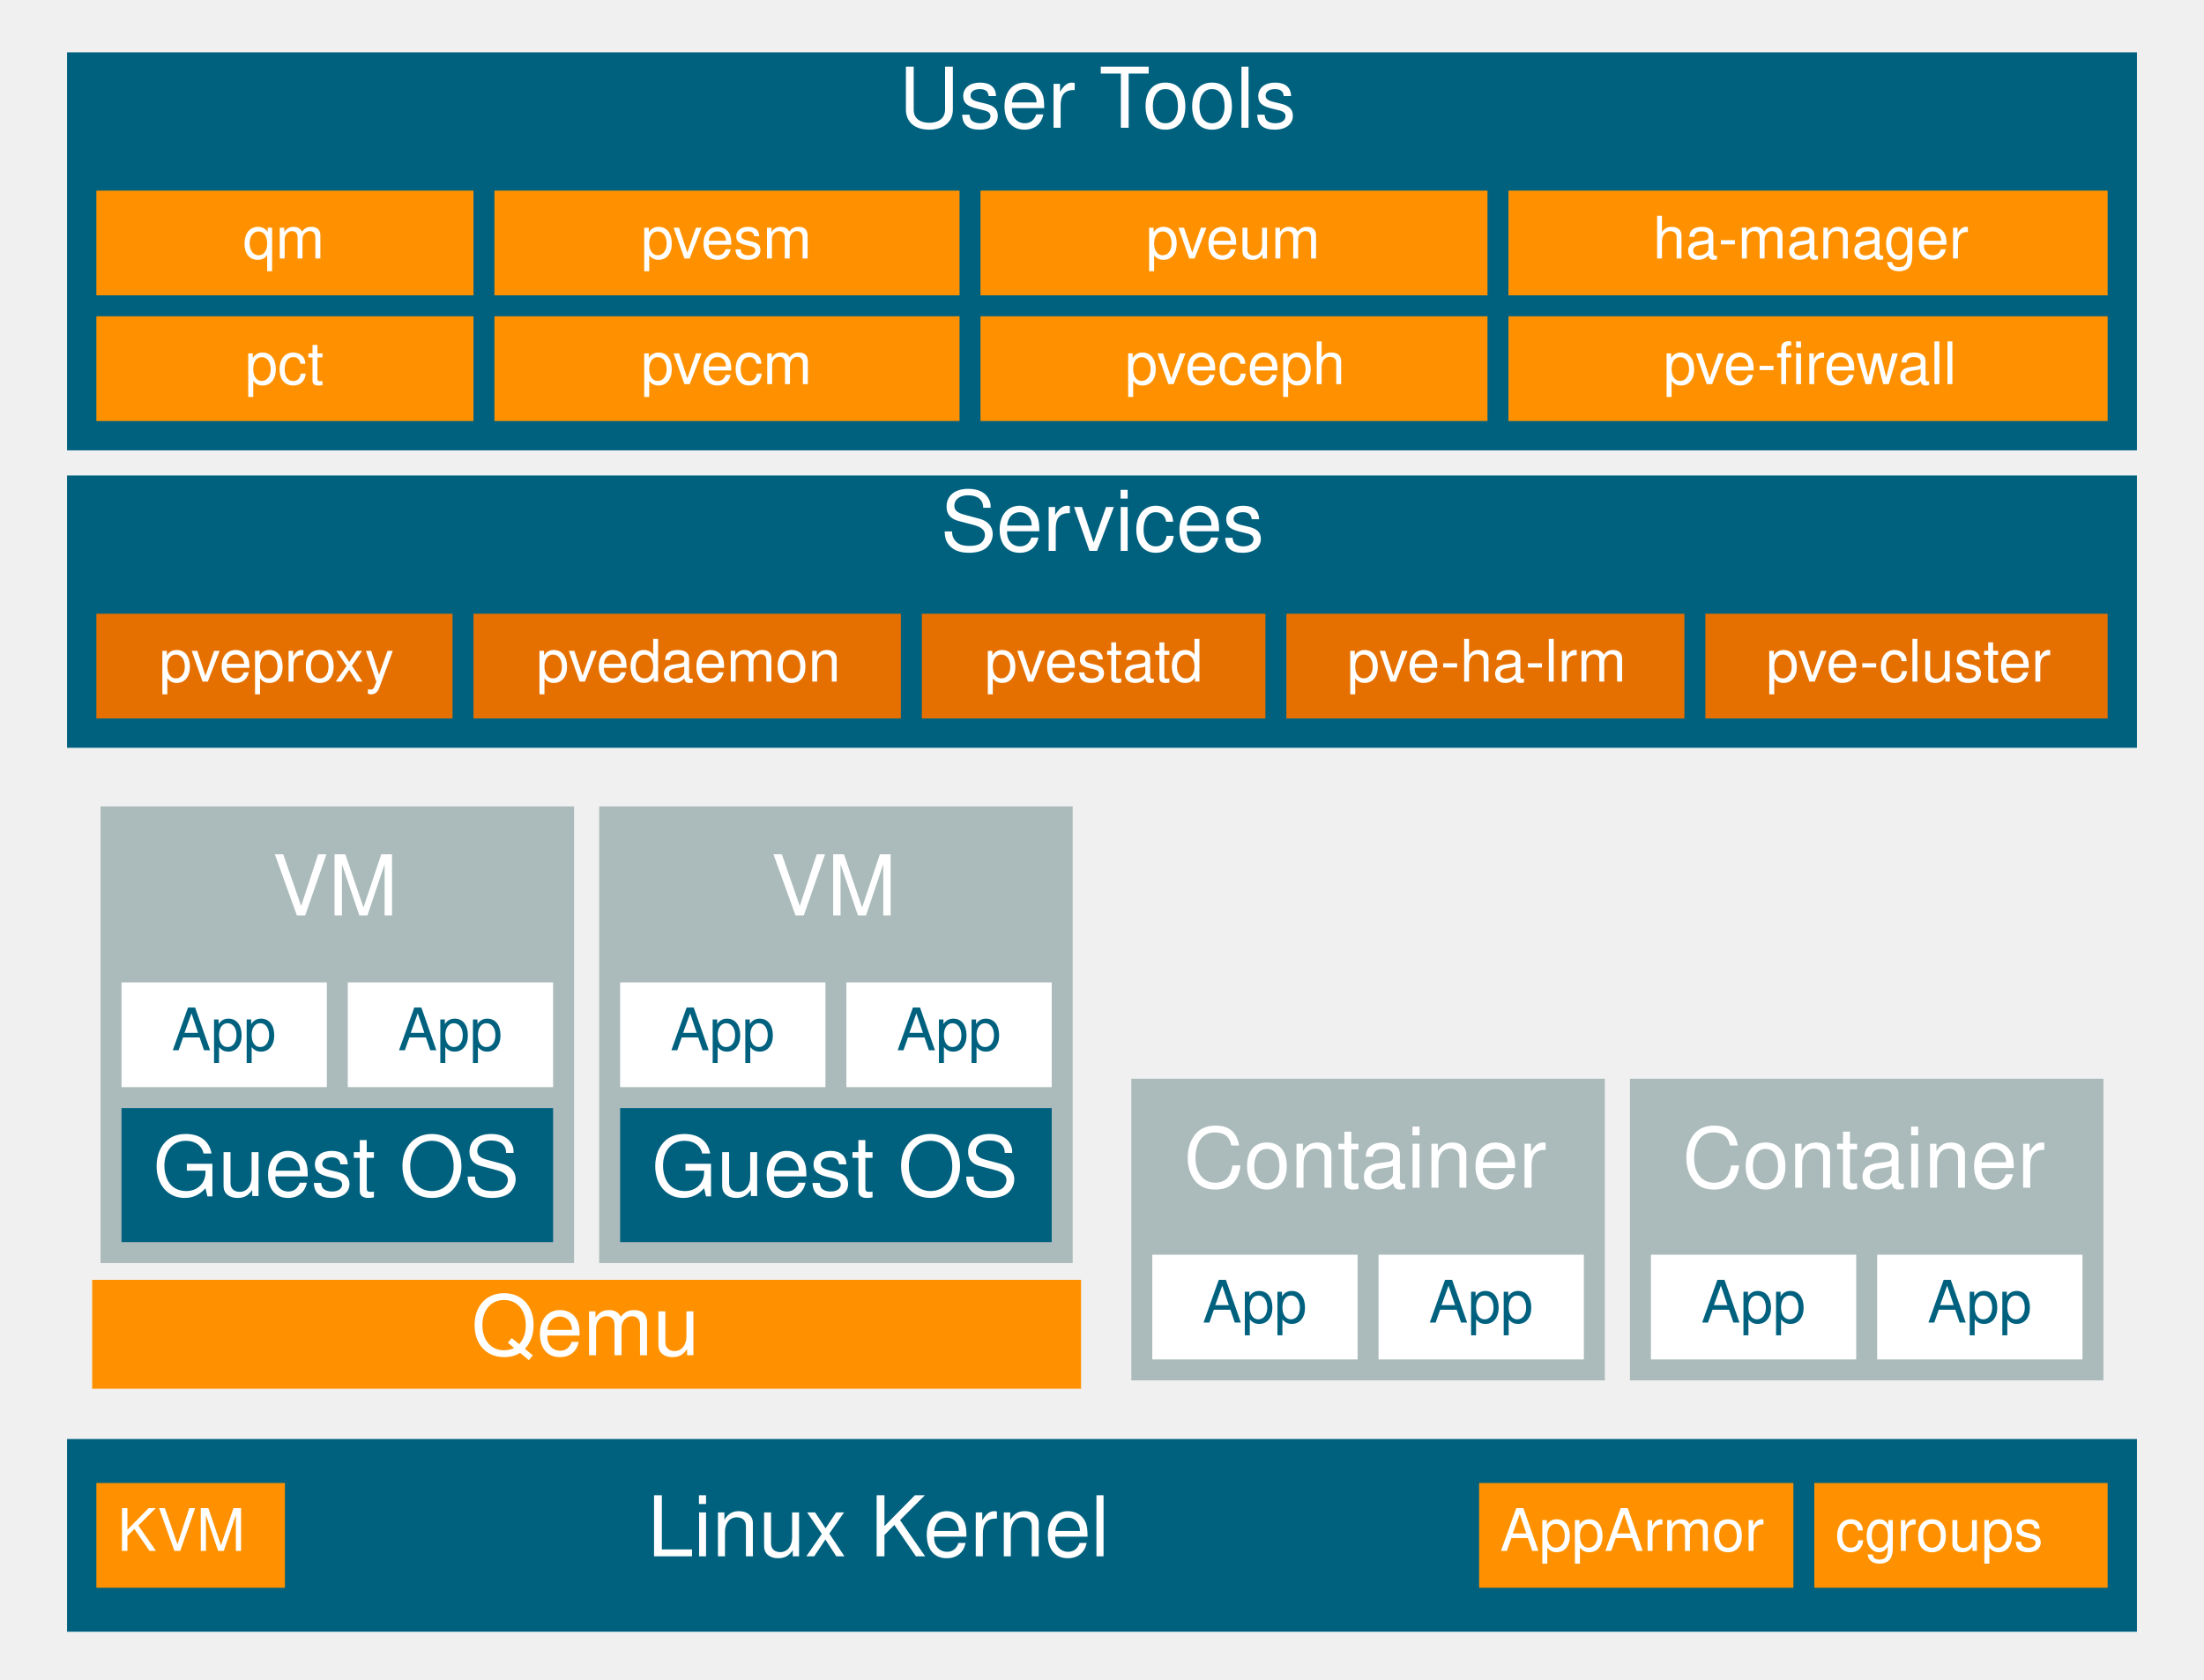
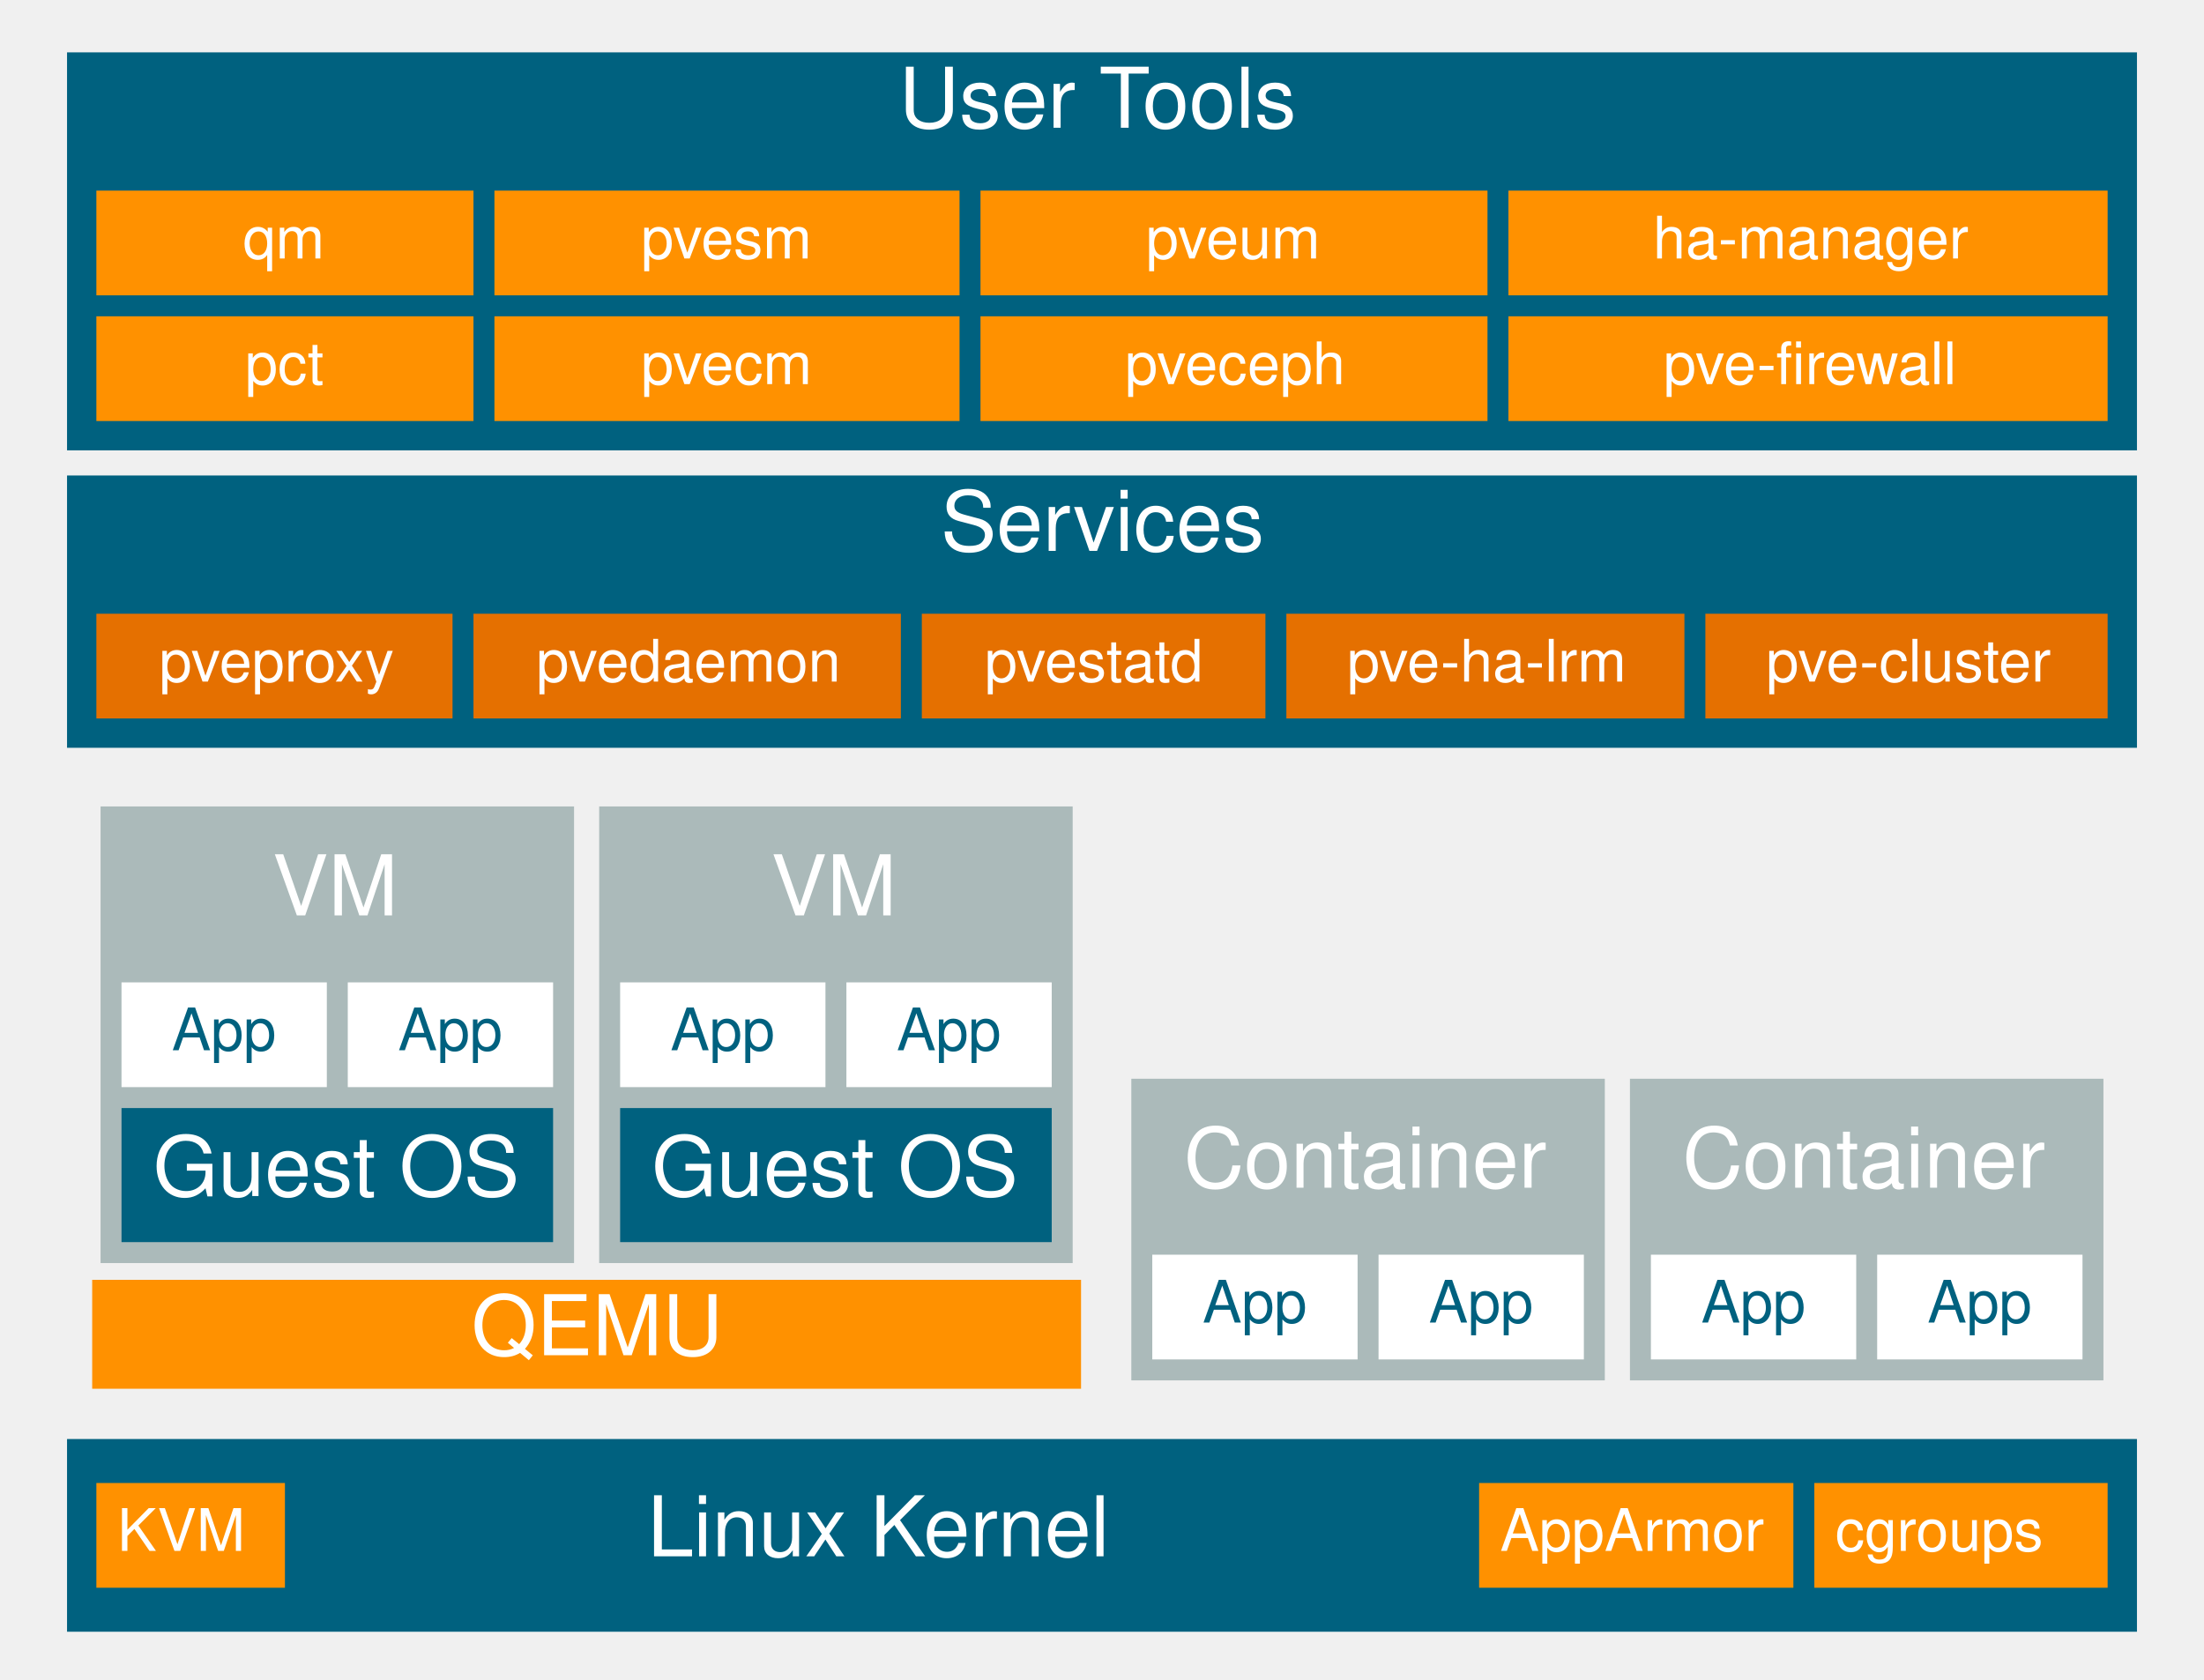
<svg xmlns="http://www.w3.org/2000/svg" width="526pt" height="401pt" viewBox="0.00 0.00 526.00 401.00">
  <g id="graph0" class="graph" transform="scale(1 1) rotate(0) translate(4 397)">
    <polygon fill="none" stroke="none" points="-4,4 -4,-397 522,-397 522,4 -4,4" />
    <g id="node1" class="node">
      <polygon fill="#00617f" stroke="none" points="12,-289.5 12,-384.5 506,-384.5 506,-289.5 12,-289.5" />
      <text text-anchor="start" x="210.5" y="-366.5" font-family="Helvetica,sans-Serif" font-size="20.00" fill="white">User Tools</text>
      <polygon fill="#00617f" stroke="none" points="14,-291.5 14,-356.5 504,-356.5 504,-291.5 14,-291.5" />
      <polygon fill="#ff9100" stroke="none" points="19,-326.5 19,-351.5 109,-351.5 109,-326.5 19,-326.5" />
      <text text-anchor="start" x="54" y="-335.3" font-family="Helvetica,sans-Serif" font-size="14.00" fill="white">qm</text>
      <polygon fill="#ff9100" stroke="none" points="114,-326.5 114,-351.5 225,-351.5 225,-326.5 114,-326.5" />
      <text text-anchor="start" x="149" y="-335.3" font-family="Helvetica,sans-Serif" font-size="14.00" fill="white">pvesm</text>
      <polygon fill="#ff9100" stroke="none" points="230,-326.5 230,-351.5 351,-351.5 351,-326.5 230,-326.5" />
      <text text-anchor="start" x="269.5" y="-335.3" font-family="Helvetica,sans-Serif" font-size="14.00" fill="white">pveum</text>
      <polygon fill="#ff9100" stroke="none" points="356,-326.5 356,-351.5 499,-351.5 499,-326.5 356,-326.5" />
      <text text-anchor="start" x="390.5" y="-335.3" font-family="Helvetica,sans-Serif" font-size="14.00" fill="white">ha-manager</text>
      <polygon fill="#ff9100" stroke="none" points="19,-296.5 19,-321.5 109,-321.5 109,-296.5 19,-296.5" />
      <text text-anchor="start" x="54.5" y="-305.3" font-family="Helvetica,sans-Serif" font-size="14.00" fill="white">pct</text>
      <polygon fill="#ff9100" stroke="none" points="114,-296.5 114,-321.5 225,-321.5 225,-296.5 114,-296.5" />
      <text text-anchor="start" x="149" y="-305.3" font-family="Helvetica,sans-Serif" font-size="14.00" fill="white">pvecm</text>
      <polygon fill="#ff9100" stroke="none" points="230,-296.5 230,-321.5 351,-321.5 351,-296.5 230,-296.5" />
      <text text-anchor="start" x="264.5" y="-305.3" font-family="Helvetica,sans-Serif" font-size="14.00" fill="white">pveceph</text>
      <polygon fill="#ff9100" stroke="none" points="356,-296.5 356,-321.5 499,-321.5 499,-296.5 356,-296.5" />
      <text text-anchor="start" x="393" y="-305.3" font-family="Helvetica,sans-Serif" font-size="14.00" fill="white">pve-firewall</text>
      <polygon fill="#00617f" stroke="none" points="12,-218.5 12,-283.5 506,-283.5 506,-218.5 12,-218.5" />
      <text text-anchor="start" x="220.5" y="-265.5" font-family="Helvetica,sans-Serif" font-size="20.00" fill="white">Services</text>
      <polygon fill="#00617f" stroke="none" points="14,-220.5 14,-255.5 504,-255.5 504,-220.5 14,-220.5" />
      <polygon fill="#e57000" stroke="none" points="19,-225.5 19,-250.5 104,-250.5 104,-225.5 19,-225.5" />
      <text text-anchor="start" x="34" y="-234.3" font-family="Helvetica,sans-Serif" font-size="14.00" fill="white">pveproxy</text>
      <polygon fill="#e57000" stroke="none" points="109,-225.5 109,-250.5 211,-250.5 211,-225.5 109,-225.5" />
      <text text-anchor="start" x="124" y="-234.3" font-family="Helvetica,sans-Serif" font-size="14.00" fill="white">pvedaemon</text>
      <polygon fill="#e57000" stroke="none" points="216,-225.5 216,-250.5 298,-250.5 298,-225.5 216,-225.5" />
      <text text-anchor="start" x="231" y="-234.3" font-family="Helvetica,sans-Serif" font-size="14.00" fill="white">pvestatd</text>
      <polygon fill="#e57000" stroke="none" points="303,-225.5 303,-250.5 398,-250.5 398,-225.5 303,-225.5" />
      <text text-anchor="start" x="317.5" y="-234.3" font-family="Helvetica,sans-Serif" font-size="14.00" fill="white">pve-ha-lrm</text>
      <polygon fill="#e57000" stroke="none" points="403,-225.5 403,-250.5 499,-250.5 499,-225.5 403,-225.5" />
      <text text-anchor="start" x="417.5" y="-234.3" font-family="Helvetica,sans-Serif" font-size="14.00" fill="white">pve-cluster</text>
      <polygon fill="#abbaba" stroke="none" points="20,-95.5 20,-204.5 133,-204.5 133,-95.5 20,-95.5" />
      <text text-anchor="start" x="61" y="-178.5" font-family="Helvetica,sans-Serif" font-size="20.00" fill="white">VM</text>
      <polygon fill="white" stroke="none" points="25,-137.5 25,-162.5 74,-162.5 74,-137.5 25,-137.5" />
      <text text-anchor="start" x="37" y="-146.3" font-family="Helvetica,sans-Serif" font-size="14.00" fill="#00617f">App</text>
      <polygon fill="white" stroke="none" points="79,-137.5 79,-162.5 128,-162.5 128,-137.5 79,-137.5" />
      <text text-anchor="start" x="91" y="-146.3" font-family="Helvetica,sans-Serif" font-size="14.00" fill="#00617f">App</text>
      <polygon fill="#00617f" stroke="none" points="25,-100.5 25,-132.5 128,-132.5 128,-100.5 25,-100.5" />
      <text text-anchor="start" x="32.5" y="-111.5" font-family="Helvetica,sans-Serif" font-size="20.00" fill="white">Guest OS</text>
      <polygon fill="#abbaba" stroke="none" points="139,-95.5 139,-204.5 252,-204.5 252,-95.5 139,-95.5" />
      <text text-anchor="start" x="180" y="-178.5" font-family="Helvetica,sans-Serif" font-size="20.00" fill="white">VM</text>
      <polygon fill="white" stroke="none" points="144,-137.5 144,-162.5 193,-162.5 193,-137.5 144,-137.5" />
      <text text-anchor="start" x="156" y="-146.3" font-family="Helvetica,sans-Serif" font-size="14.00" fill="#00617f">App</text>
      <polygon fill="white" stroke="none" points="198,-137.5 198,-162.5 247,-162.5 247,-137.5 198,-137.5" />
      <text text-anchor="start" x="210" y="-146.3" font-family="Helvetica,sans-Serif" font-size="14.00" fill="#00617f">App</text>
      <polygon fill="#00617f" stroke="none" points="144,-100.5 144,-132.5 247,-132.5 247,-100.5 144,-100.5" />
      <text text-anchor="start" x="151.5" y="-111.5" font-family="Helvetica,sans-Serif" font-size="20.00" fill="white">Guest OS</text>
      <polygon fill="#ff9100" stroke="none" points="18,-65.5 18,-91.5 254,-91.5 254,-65.5 18,-65.5" />
-       <text text-anchor="start" x="108.5" y="-73.5" font-family="Helvetica,sans-Serif" font-size="20.00" fill="white">Qemu</text>
+       <text text-anchor="start" x="108.5" y="-73.5" font-family="Helvetica,sans-Serif" font-size="20.00" fill="white">QEMU</text>
      <text text-anchor="start" x="320.5" y="-192.8" font-family="Helvetica,sans-Serif" font-size="14.00"> </text>
      <text text-anchor="start" x="320.5" y="-170.8" font-family="Helvetica,sans-Serif" font-size="14.00"> </text>
      <text text-anchor="start" x="320.5" y="-149.3" font-family="Helvetica,sans-Serif" font-size="14.00"> </text>
      <polygon fill="#abbaba" stroke="none" points="266,-67.5 266,-139.5 379,-139.5 379,-67.5 266,-67.5" />
      <text text-anchor="start" x="278.5" y="-113.5" font-family="Helvetica,sans-Serif" font-size="20.00" fill="white">Container</text>
      <polygon fill="white" stroke="none" points="271,-72.5 271,-97.5 320,-97.5 320,-72.5 271,-72.5" />
      <text text-anchor="start" x="283" y="-81.3" font-family="Helvetica,sans-Serif" font-size="14.00" fill="#00617f">App</text>
      <polygon fill="white" stroke="none" points="325,-72.5 325,-97.5 374,-97.5 374,-72.5 325,-72.5" />
      <text text-anchor="start" x="337" y="-81.3" font-family="Helvetica,sans-Serif" font-size="14.00" fill="#00617f">App</text>
      <polygon fill="#abbaba" stroke="none" points="385,-67.5 385,-139.5 498,-139.5 498,-67.5 385,-67.5" />
      <text text-anchor="start" x="397.5" y="-113.5" font-family="Helvetica,sans-Serif" font-size="20.00" fill="white">Container</text>
      <polygon fill="white" stroke="none" points="390,-72.5 390,-97.5 439,-97.5 439,-72.5 390,-72.5" />
      <text text-anchor="start" x="402" y="-81.3" font-family="Helvetica,sans-Serif" font-size="14.00" fill="#00617f">App</text>
      <polygon fill="white" stroke="none" points="444,-72.5 444,-97.5 493,-97.5 493,-72.5 444,-72.5" />
      <text text-anchor="start" x="456" y="-81.3" font-family="Helvetica,sans-Serif" font-size="14.00" fill="#00617f">App</text>
      <polygon fill="#00617f" stroke="none" points="12,-7.5 12,-53.5 506,-53.5 506,-7.5 12,-7.5" />
      <polygon fill="#00617f" stroke="none" points="14,-9.5 14,-51.5 504,-51.5 504,-9.5 14,-9.5" />
      <polygon fill="#ff9100" stroke="none" points="19,-18 19,-43 64,-43 64,-18 19,-18" />
      <text text-anchor="start" x="24" y="-26.8" font-family="Helvetica,sans-Serif" font-size="14.00" fill="white">KVM</text>
      <text text-anchor="start" x="150.5" y="-25.5" font-family="Helvetica,sans-Serif" font-size="20.00" fill="white">Linux Kernel</text>
      <polygon fill="#ff9100" stroke="none" points="349,-18 349,-43 424,-43 424,-18 349,-18" />
      <text text-anchor="start" x="354" y="-26.8" font-family="Helvetica,sans-Serif" font-size="14.00" fill="white">AppArmor</text>
      <polygon fill="#ff9100" stroke="none" points="429,-18 429,-43 499,-43 499,-18 429,-18" />
      <text text-anchor="start" x="434" y="-26.8" font-family="Helvetica,sans-Serif" font-size="14.00" fill="white">cgroups</text>
    </g>
  </g>
</svg>
